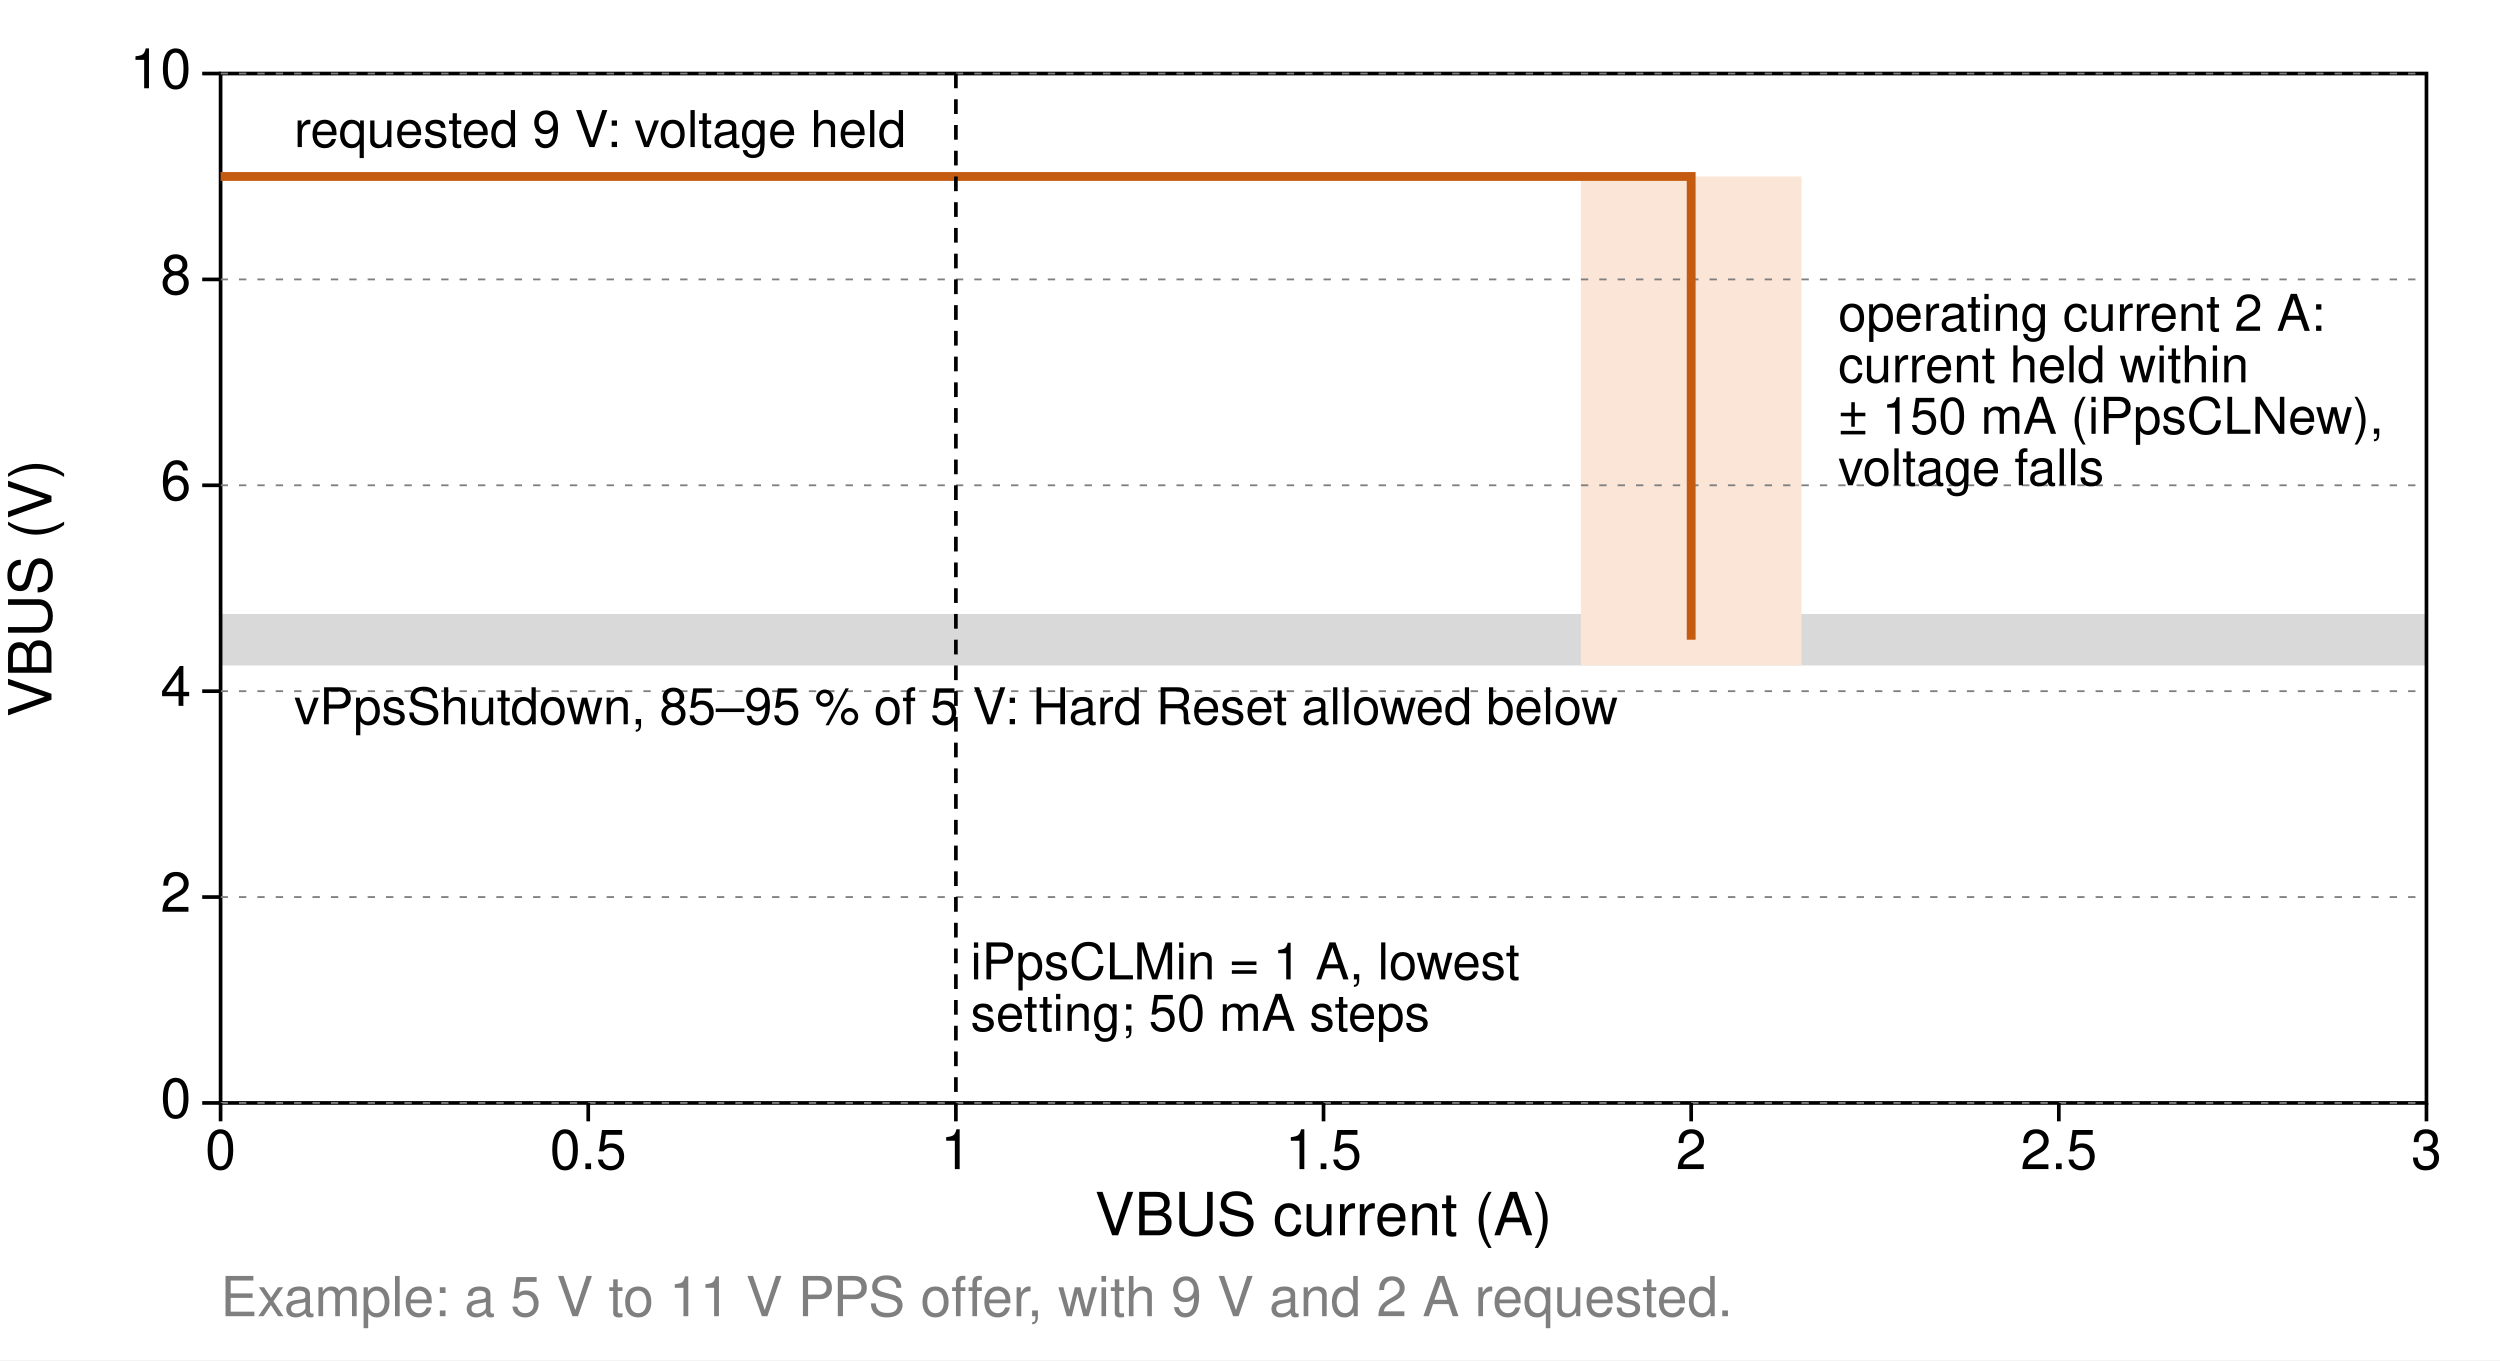
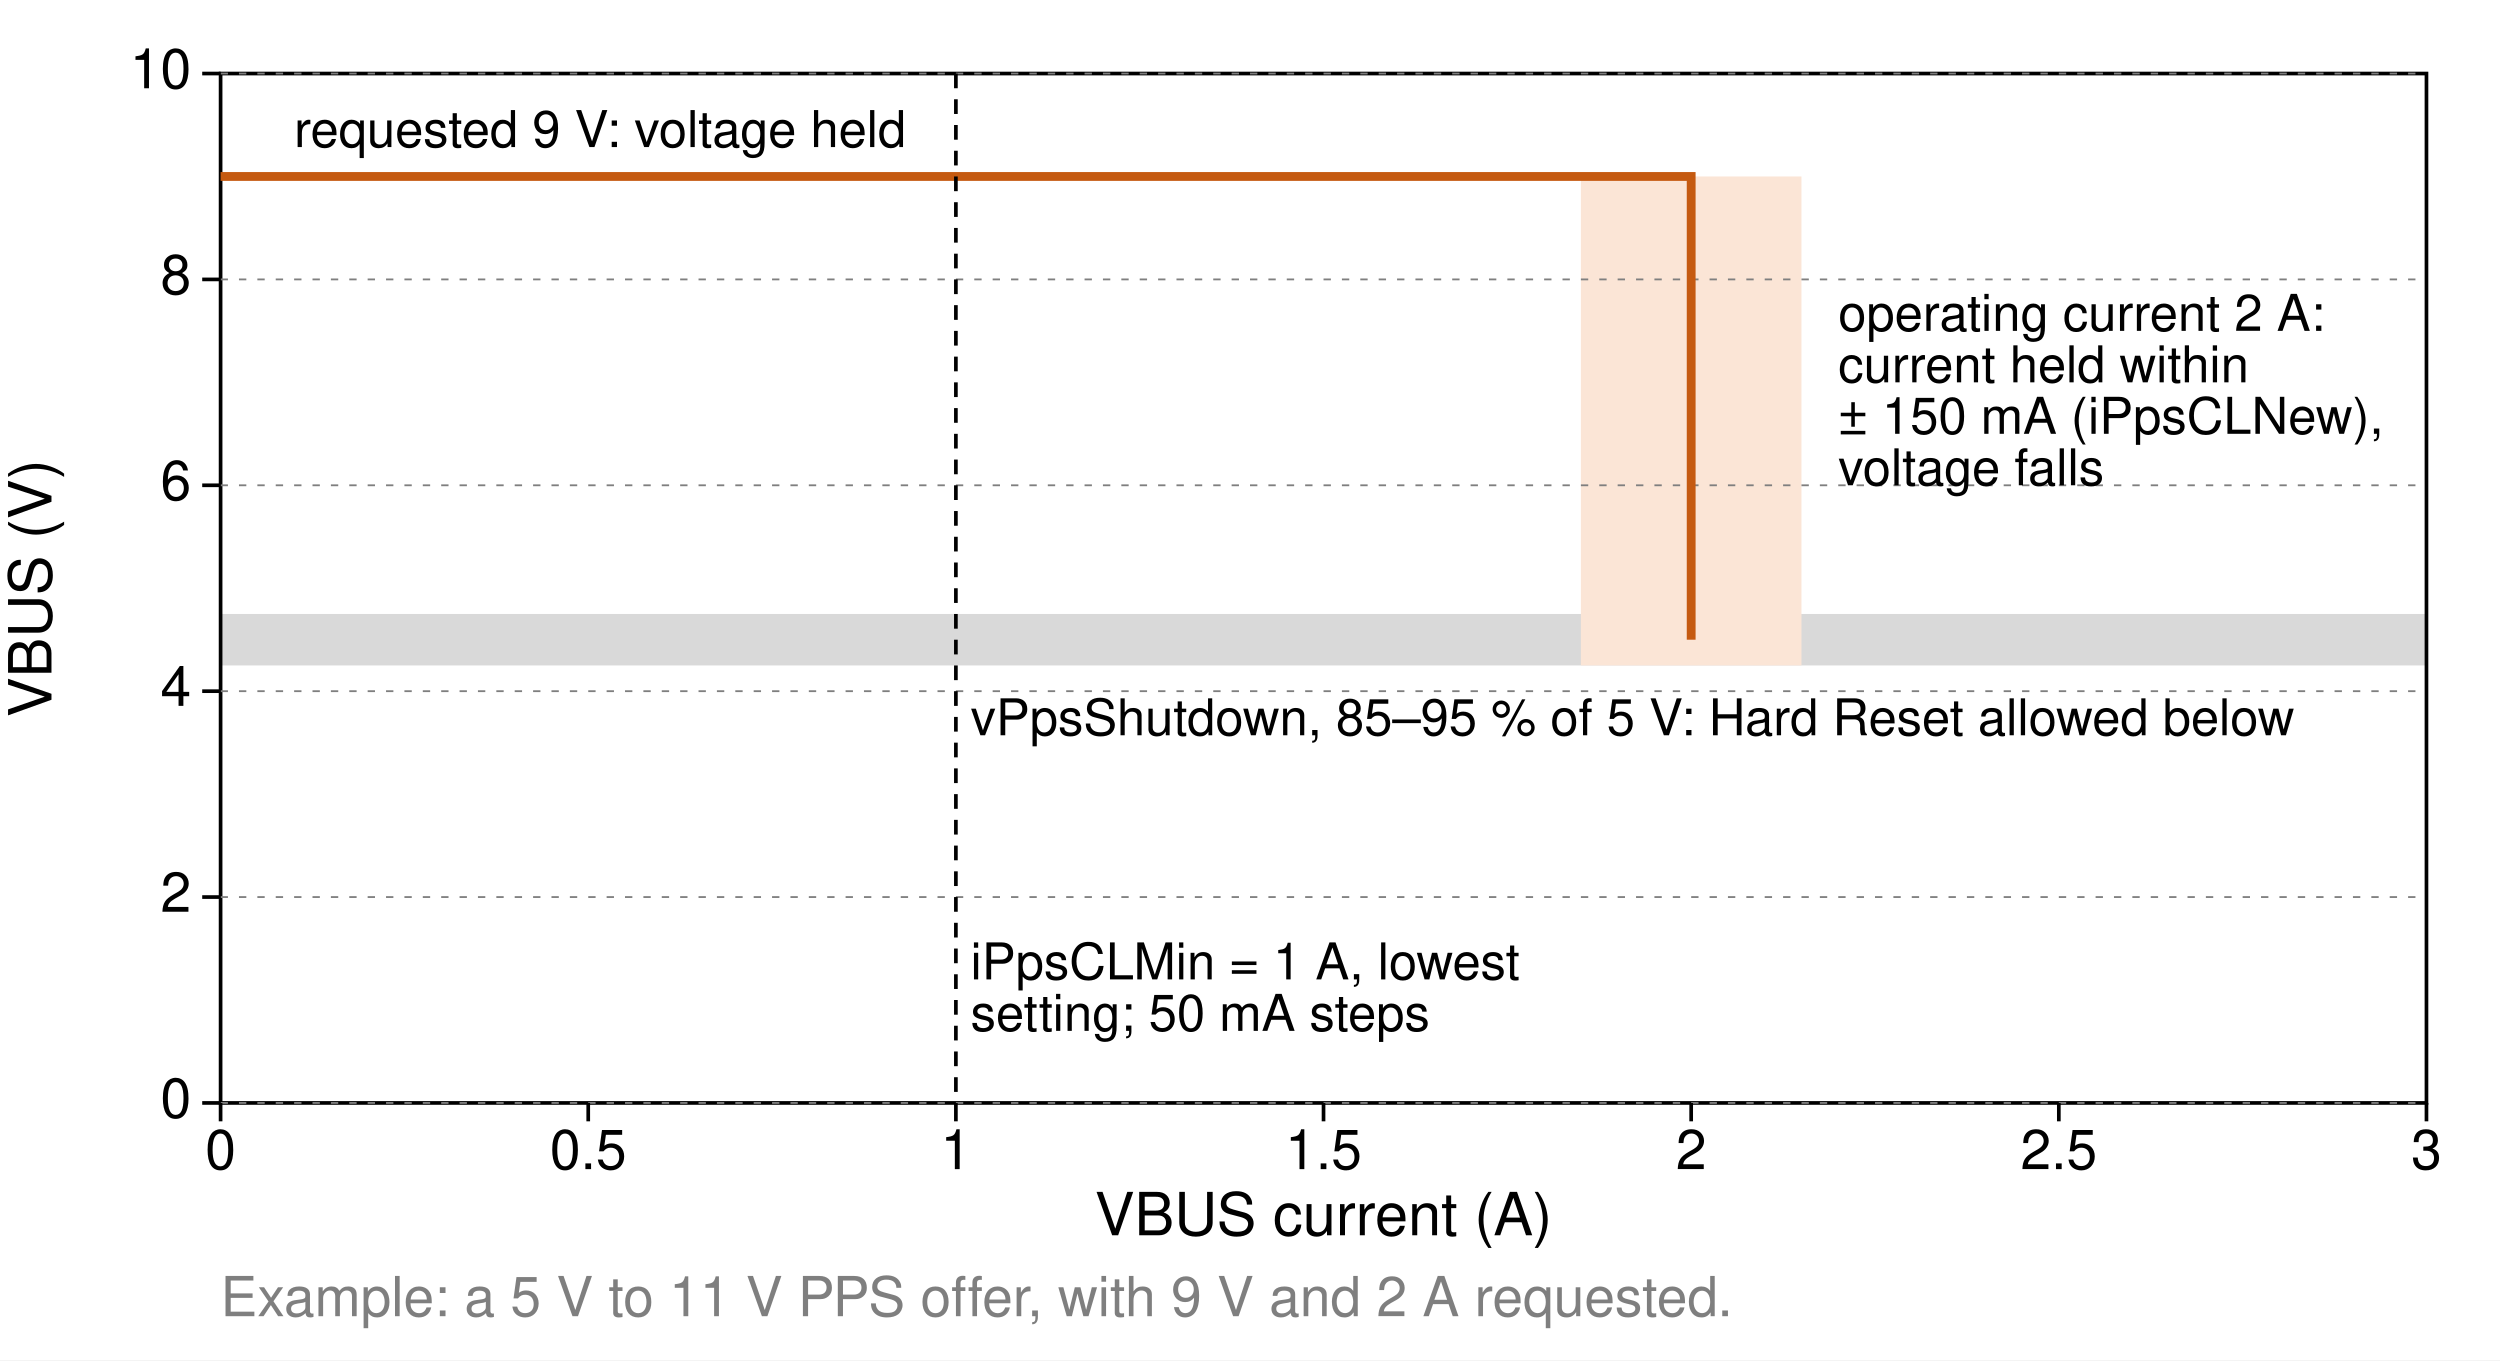
<svg xmlns="http://www.w3.org/2000/svg" width="680" height="370" viewBox="0 0 680 370">
  <defs>
    <marker id="arr" viewBox="0 0 10 10" refX="9" refY="5" markerWidth="7" markerHeight="7" orient="auto-start-reverse">
      <path d="M0,0 L10,5 L0,10 z" fill="#000000" />
    </marker>
  </defs>
  <rect width="680" height="370" fill="#ffffff" />
  <rect x="60.0" y="167.0" width="600.0" height="14.0" rx="0" fill="#d9d9d9" stroke="none" stroke-width="0.8" />
  <rect x="430.0" y="48.0" width="60.0" height="133.0" rx="0" fill="#fbe5d6" stroke="none" stroke-width="0.8" />
  <rect x="60.0" y="20.0" width="600.0" height="280.0" rx="0" fill="none" stroke="#000000" stroke-width="1.0" />
  <line x1="60.0" y1="300.0" x2="660.0" y2="300.0" stroke="#7f7f7f" stroke-width="0.5" stroke-dasharray="2,3" />
  <line x1="55.0" y1="300.0" x2="60.0" y2="300.0" stroke="#000000" stroke-width="1.0" />
  <text x="52.0" y="304.0" font-family="Helvetica, Arial, sans-serif" font-size="15.0" text-anchor="end" font-weight="normal" fill="#000000">0</text>
  <line x1="60.0" y1="244.0" x2="660.0" y2="244.0" stroke="#7f7f7f" stroke-width="0.5" stroke-dasharray="2,3" />
  <line x1="55.0" y1="244.0" x2="60.0" y2="244.0" stroke="#000000" stroke-width="1.0" />
  <text x="52.0" y="248.0" font-family="Helvetica, Arial, sans-serif" font-size="15.0" text-anchor="end" font-weight="normal" fill="#000000">2</text>
  <line x1="60.0" y1="188.0" x2="660.0" y2="188.0" stroke="#7f7f7f" stroke-width="0.5" stroke-dasharray="2,3" />
  <line x1="55.0" y1="188.0" x2="60.0" y2="188.0" stroke="#000000" stroke-width="1.0" />
  <text x="52.0" y="192.0" font-family="Helvetica, Arial, sans-serif" font-size="15.0" text-anchor="end" font-weight="normal" fill="#000000">4</text>
  <line x1="60.0" y1="132.0" x2="660.0" y2="132.0" stroke="#7f7f7f" stroke-width="0.5" stroke-dasharray="2,3" />
  <line x1="55.0" y1="132.0" x2="60.0" y2="132.0" stroke="#000000" stroke-width="1.0" />
  <text x="52.0" y="136.0" font-family="Helvetica, Arial, sans-serif" font-size="15.0" text-anchor="end" font-weight="normal" fill="#000000">6</text>
  <line x1="60.0" y1="76.0" x2="660.0" y2="76.0" stroke="#7f7f7f" stroke-width="0.5" stroke-dasharray="2,3" />
  <line x1="55.0" y1="76.0" x2="60.0" y2="76.0" stroke="#000000" stroke-width="1.0" />
  <text x="52.0" y="80.0" font-family="Helvetica, Arial, sans-serif" font-size="15.0" text-anchor="end" font-weight="normal" fill="#000000">8</text>
  <line x1="60.0" y1="20.0" x2="660.0" y2="20.0" stroke="#7f7f7f" stroke-width="0.5" stroke-dasharray="2,3" />
  <line x1="55.0" y1="20.0" x2="60.0" y2="20.0" stroke="#000000" stroke-width="1.0" />
  <text x="52.0" y="24.0" font-family="Helvetica, Arial, sans-serif" font-size="15.0" text-anchor="end" font-weight="normal" fill="#000000">10</text>
  <text x="14.0" y="160.0" font-family="Helvetica, Arial, sans-serif" font-size="16.2" text-anchor="middle" font-weight="normal" fill="#000000" transform="rotate(-90 14.0 160.0)">VBUS (V)</text>
  <polyline points="60.0,48.0 460.0,48.0 460.0,174.0" fill="none" stroke="#c55a11" stroke-width="2.4" />
  <line x1="260.0" y1="20.0" x2="260.0" y2="300.0" stroke="#000000" stroke-width="1.0" stroke-dasharray="4,3" />
  <text x="264.0" y="266.4" font-family="Helvetica, Arial, sans-serif" font-size="13.8" text-anchor="start" font-weight="normal" fill="#000000">iPpsCLMin = 1 A, lowest</text>
  <text x="264.0" y="280.4" font-family="Helvetica, Arial, sans-serif" font-size="13.8" text-anchor="start" font-weight="normal" fill="#000000">setting; 50 mA steps</text>
  <text x="80.0" y="40.0" font-family="Helvetica, Arial, sans-serif" font-size="13.8" text-anchor="start" font-weight="normal" fill="#000000">requested 9 V: voltage held</text>
  <text x="500.0" y="90.0" font-family="Helvetica, Arial, sans-serif" font-size="13.8" text-anchor="start" font-weight="normal" fill="#000000">operating current 2 A:</text>
  <text x="500.0" y="104.0" font-family="Helvetica, Arial, sans-serif" font-size="13.8" text-anchor="start" font-weight="normal" fill="#000000">current held within</text>
  <text x="500.0" y="118.0" font-family="Helvetica, Arial, sans-serif" font-size="13.8" text-anchor="start" font-weight="normal" fill="#000000">± 150 mA (iPpsCLNew),</text>
  <text x="500.0" y="132.0" font-family="Helvetica, Arial, sans-serif" font-size="13.8" text-anchor="start" font-weight="normal" fill="#000000">voltage falls</text>
-   <text x="80.0" y="197.0" font-family="Helvetica, Arial, sans-serif" font-size="13.8" text-anchor="start" font-weight="normal" fill="#000000">vPpsShutdown, 85–95 % of 5 V: Hard Reset allowed below</text>
+   <text x="264.0" y="200.0" font-family="Helvetica, Arial, sans-serif" font-size="13.8" text-anchor="start" font-weight="normal" fill="#000000">vPpsShutdown, 85–95 % of 5 V: Hard Reset allowed below</text>
  <line x1="60.0" y1="300.0" x2="60.0" y2="305.0" stroke="#000000" stroke-width="1.0" />
  <text x="60.0" y="318.0" font-family="Helvetica, Arial, sans-serif" font-size="15.0" text-anchor="middle" font-weight="normal" fill="#000000">0</text>
  <line x1="160.0" y1="300.0" x2="160.0" y2="305.0" stroke="#000000" stroke-width="1.0" />
  <text x="160.0" y="318.0" font-family="Helvetica, Arial, sans-serif" font-size="15.0" text-anchor="middle" font-weight="normal" fill="#000000">0.5</text>
  <line x1="260.0" y1="300.0" x2="260.0" y2="305.0" stroke="#000000" stroke-width="1.0" />
  <text x="260.0" y="318.0" font-family="Helvetica, Arial, sans-serif" font-size="15.0" text-anchor="middle" font-weight="normal" fill="#000000">1</text>
  <line x1="360.0" y1="300.0" x2="360.0" y2="305.0" stroke="#000000" stroke-width="1.0" />
  <text x="360.0" y="318.0" font-family="Helvetica, Arial, sans-serif" font-size="15.0" text-anchor="middle" font-weight="normal" fill="#000000">1.5</text>
  <line x1="460.0" y1="300.0" x2="460.0" y2="305.0" stroke="#000000" stroke-width="1.0" />
  <text x="460.0" y="318.0" font-family="Helvetica, Arial, sans-serif" font-size="15.0" text-anchor="middle" font-weight="normal" fill="#000000">2</text>
  <line x1="560.0" y1="300.0" x2="560.0" y2="305.0" stroke="#000000" stroke-width="1.0" />
  <text x="560.0" y="318.0" font-family="Helvetica, Arial, sans-serif" font-size="15.0" text-anchor="middle" font-weight="normal" fill="#000000">2.5</text>
  <line x1="660.0" y1="300.0" x2="660.0" y2="305.0" stroke="#000000" stroke-width="1.0" />
  <text x="660.0" y="318.0" font-family="Helvetica, Arial, sans-serif" font-size="15.0" text-anchor="middle" font-weight="normal" fill="#000000">3</text>
  <text x="360.0" y="336.0" font-family="Helvetica, Arial, sans-serif" font-size="16.2" text-anchor="middle" font-weight="normal" fill="#000000">VBUS current (A)</text>
  <text x="60.0" y="358.0" font-family="Helvetica, Arial, sans-serif" font-size="15.0" text-anchor="start" font-weight="normal" fill="#7f7f7f">Example: a 5 V to 11 V PPS offer, with 9 V and 2 A requested.</text>
</svg>
